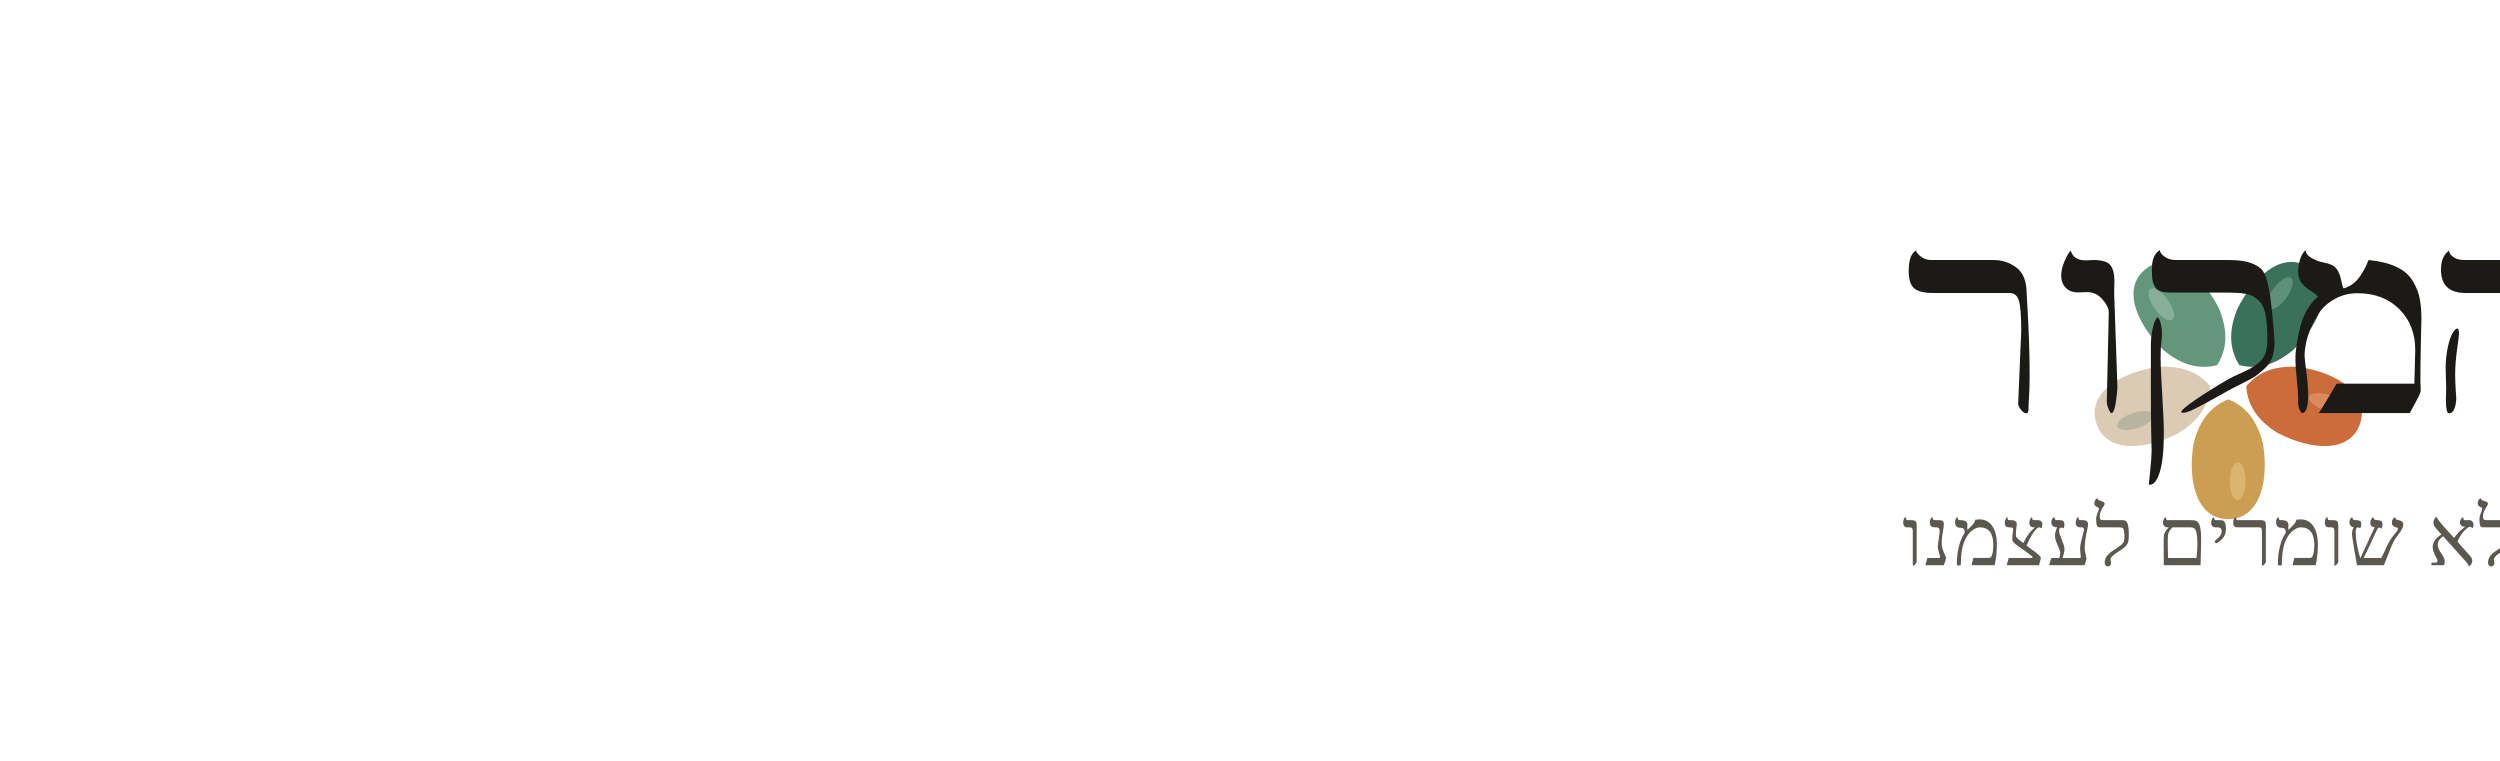
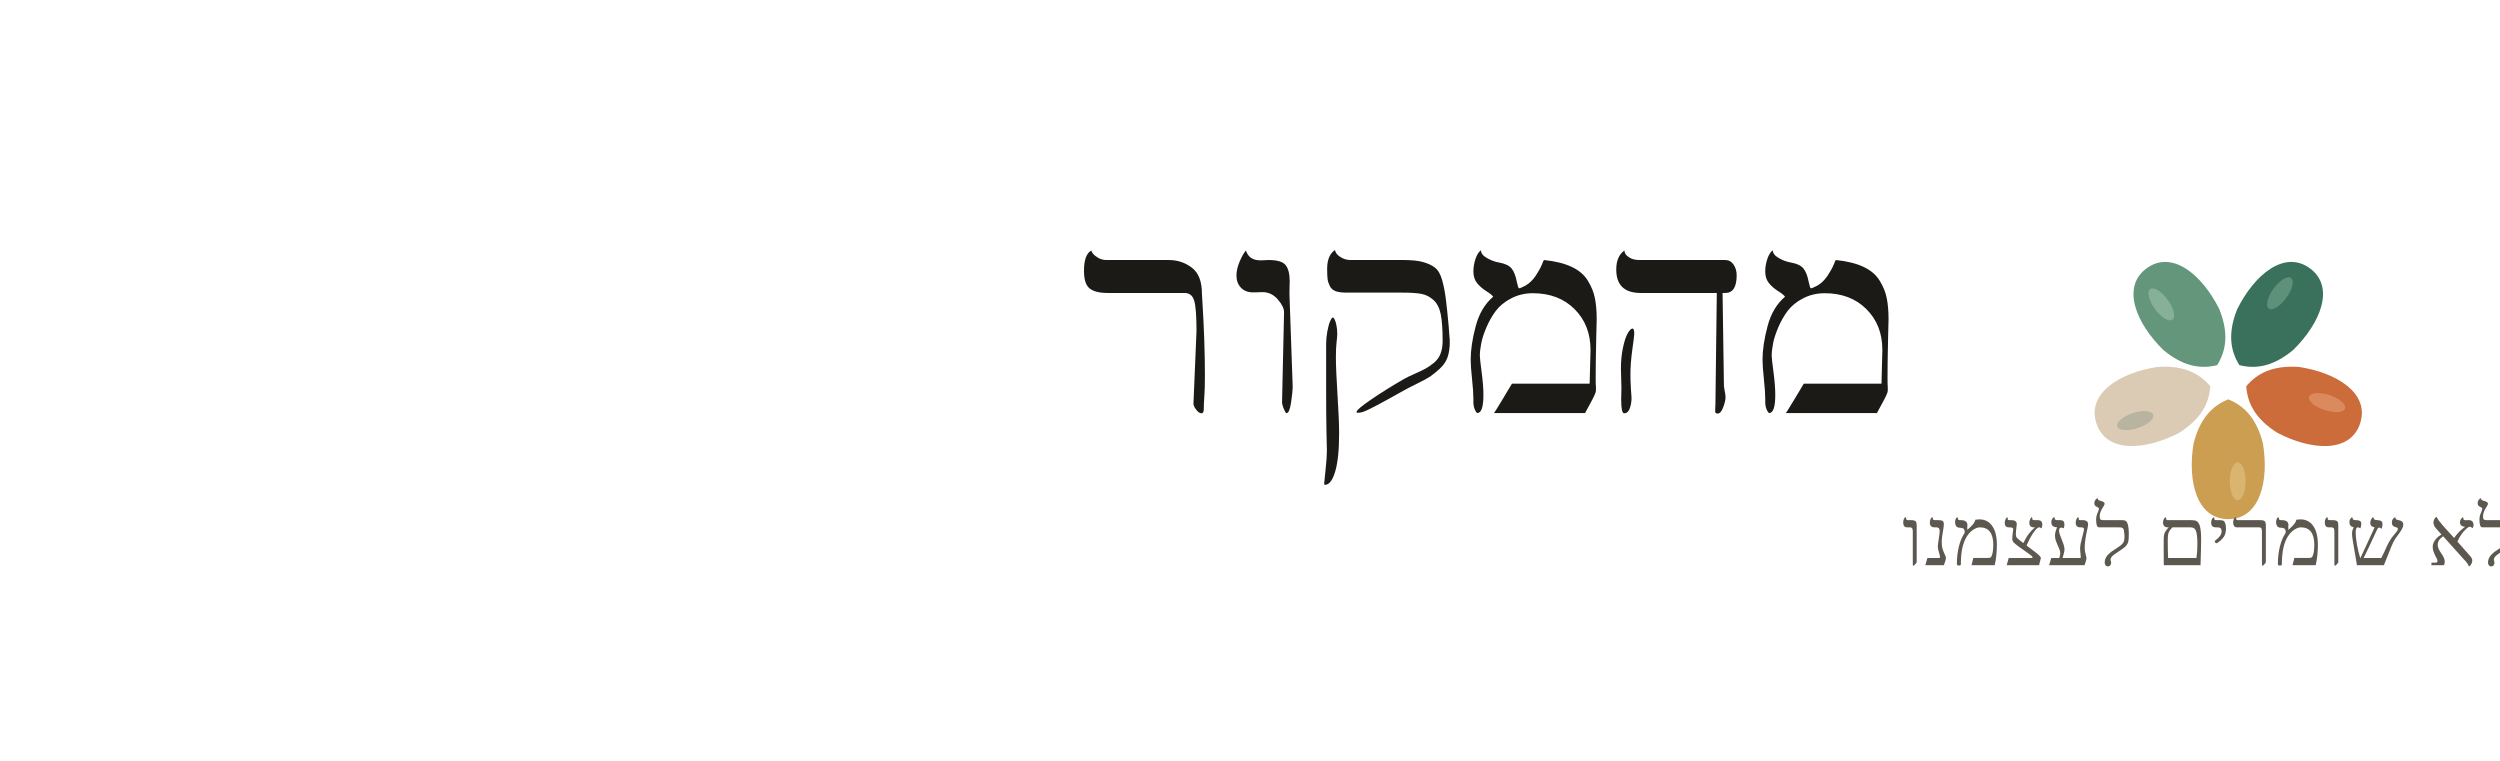
<svg xmlns="http://www.w3.org/2000/svg" viewBox="0 0 460 140" role="img" aria-label="מהמקור — אוכל טוב לא שומרים לעצמנו">
  <defs>
    
  </defs>
  <g transform="translate(410 70) scale(0.58)">
    <g opacity="0.94">
      <g transform="rotate(36)">
        <path d="M 0,-44 C 10,-44 13,-32 11,-20 C 9,-12 5,-8 0,-6 C -5,-8 -9,-12 -11,-20 C -13,-32 -10,-44 0,-44 Z" fill="#2E6853" />
        <ellipse cx="-3" cy="-32" rx="2.5" ry="6" fill="#7BAA90" opacity="0.5" />
      </g>
      <g transform="rotate(108)">
        <path d="M 0,-44 C 10,-44 13,-32 11,-20 C 9,-12 5,-8 0,-6 C -5,-8 -9,-12 -11,-20 C -13,-32 -10,-44 0,-44 Z" fill="#C8632E" />
        <ellipse cx="-3" cy="-32" rx="2.5" ry="6" fill="#EAA378" opacity="0.5" />
      </g>
      <g transform="rotate(180)">
        <path d="M 0,-44 C 10,-44 13,-32 11,-20 C 9,-12 5,-8 0,-6 C -5,-8 -9,-12 -11,-20 C -13,-32 -10,-44 0,-44 Z" fill="#C99846" />
        <ellipse cx="-3" cy="-32" rx="2.5" ry="6" fill="#E8C788" opacity="0.5" />
      </g>
      <g transform="rotate(252)">
        <path d="M 0,-44 C 10,-44 13,-32 11,-20 C 9,-12 5,-8 0,-6 C -5,-8 -9,-12 -11,-20 C -13,-32 -10,-44 0,-44 Z" fill="#D9C8B0" />
        <ellipse cx="-3" cy="-32" rx="2.5" ry="6" fill="#1F4A3A" opacity="0.2" />
      </g>
      <g transform="rotate(324)">
        <path d="M 0,-44 C 10,-44 13,-32 11,-20 C 9,-12 5,-8 0,-6 C -5,-8 -9,-12 -11,-20 C -13,-32 -10,-44 0,-44 Z" fill="#5A8F73" />
        <ellipse cx="-3" cy="-32" rx="2.5" ry="6" fill="#A3C7B3" opacity="0.5" />
      </g>
    </g>
  </g>
-   <text x="350" y="76" text-anchor="end" direction="rtl" font-family="'Suez One', 'Frank Ruhl Libre', 'David Libre', serif" font-weight="400" font-size="50" fill="#1C1A17" letter-spacing="0">מהמקור</text>
+   <text x="350" y="76" text-anchor="start" direction="rtl" font-family="'Suez One', 'Frank Ruhl Libre', 'David Libre', serif" font-weight="400" font-size="50" fill="#1C1A17" letter-spacing="0">מהמקור</text>
  <text x="350" y="104" text-anchor="end" direction="rtl" font-family="'Frank Ruhl Libre', 'David Libre', 'Times New Roman', serif" font-weight="400" font-size="15" fill="#5c584f" letter-spacing="0.02em">אוכל טוב לא שומרים לעצמנו</text>
</svg>
